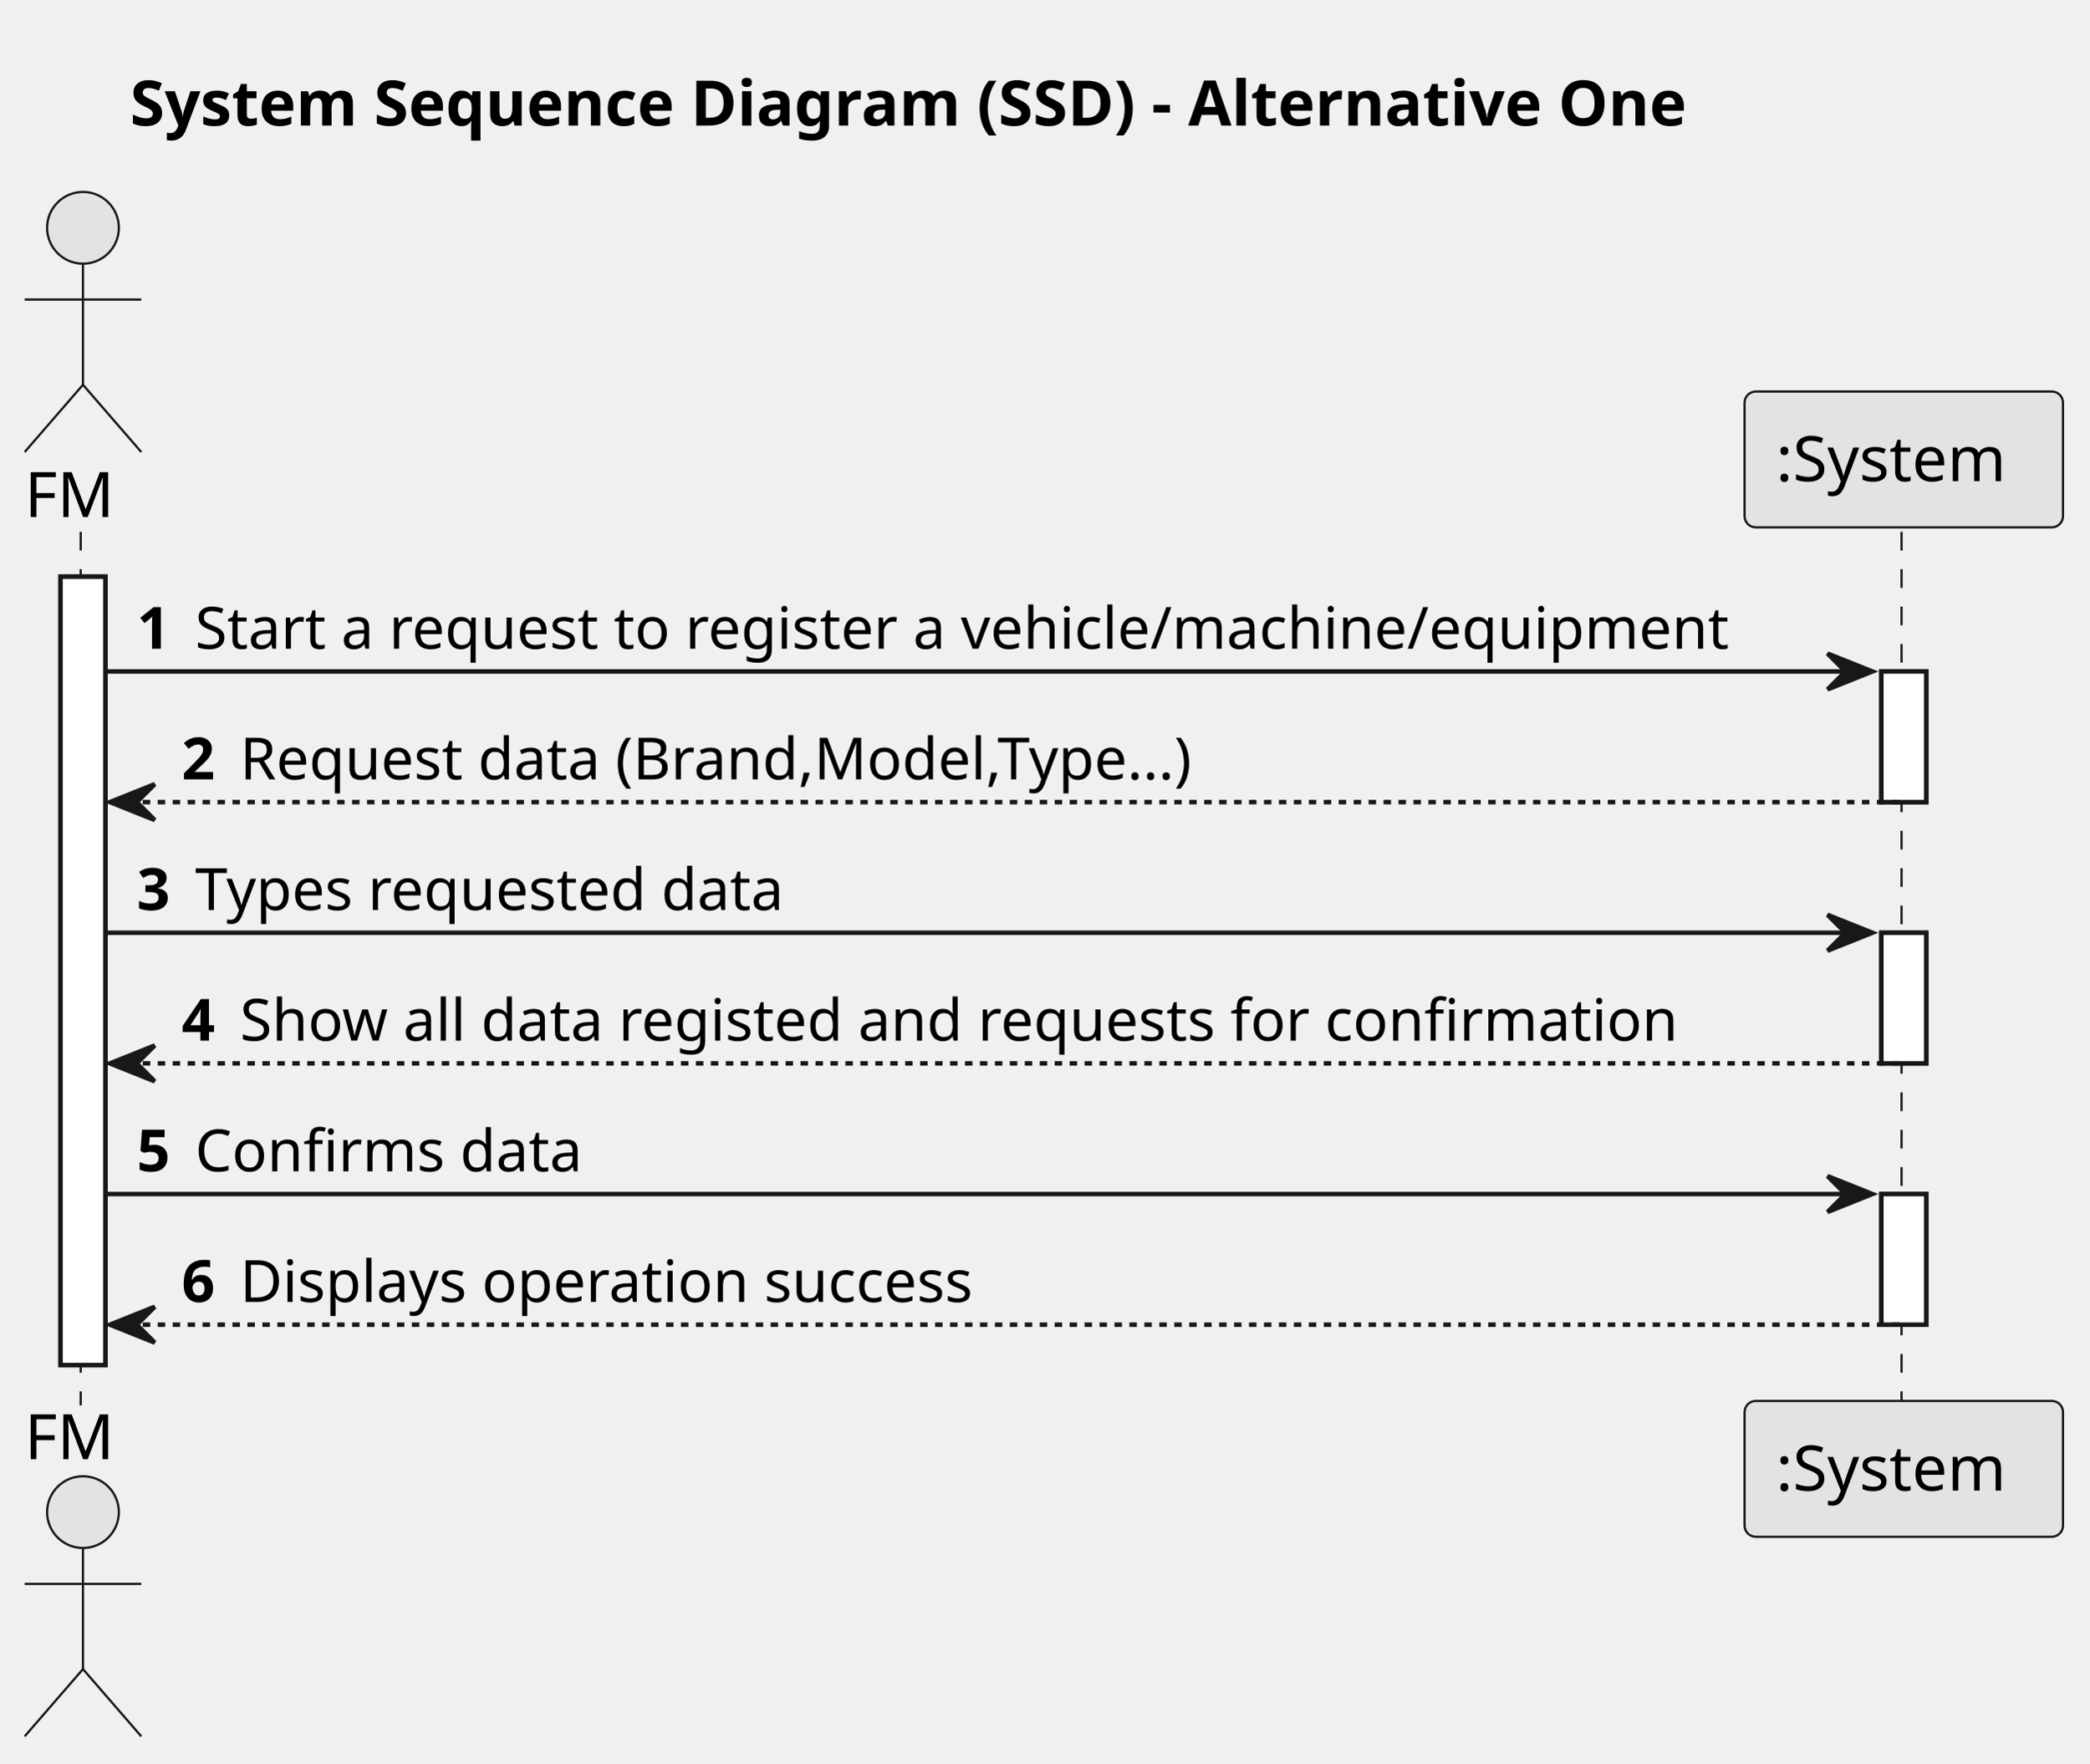
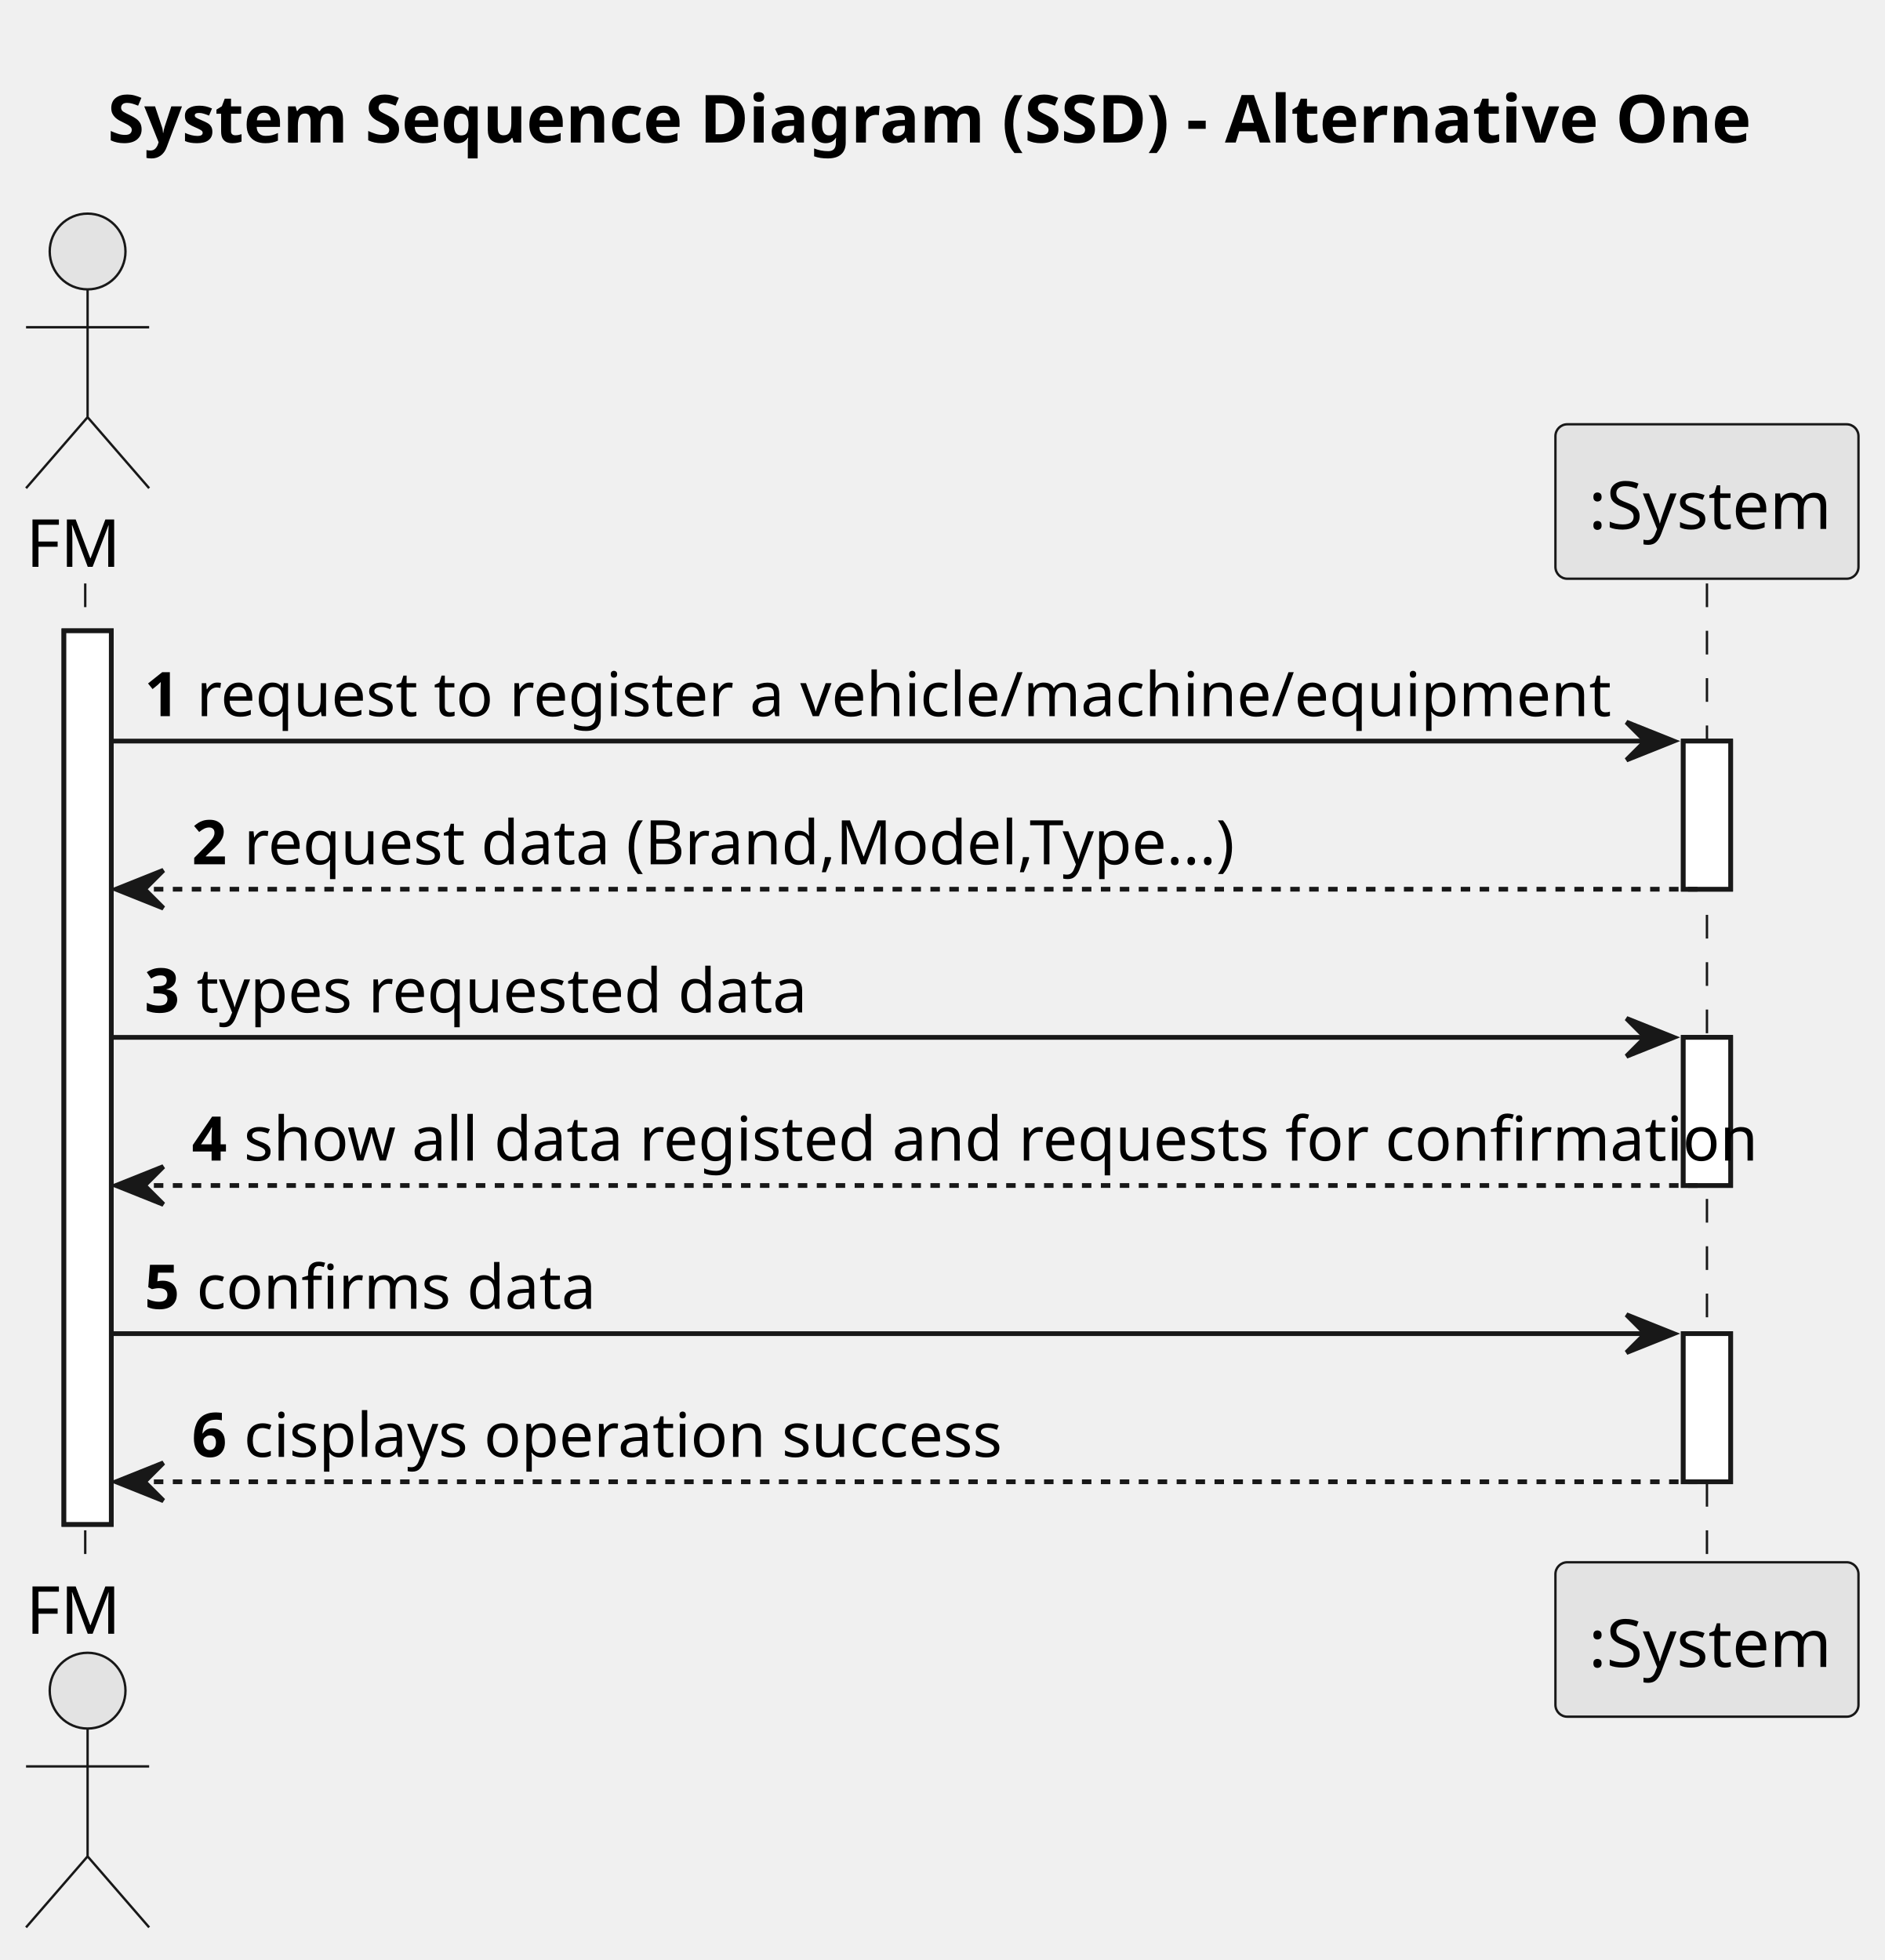
- <svg xmlns="http://www.w3.org/2000/svg" contentStyleType="text/css" height="472.8px" preserveAspectRatio="none" style="width:559px;height:472px;background:#FFFFFF;" version="1.1" viewBox="0 0 559 472" width="559.2px" zoomAndPan="magnify">
+ <svg xmlns="http://www.w3.org/2000/svg" contentStyleType="text/css" height="414px" preserveAspectRatio="none" style="width:398px;height:414px;background:#FFFFFF;" version="1.1" viewBox="0 0 398 414" width="398px" zoomAndPan="magnify">
  <defs />
  <g>
-     <text fill="#000000" font-family="sans-serif" font-size="16.8" font-weight="bold" lengthAdjust="spacing" textLength="487.2" x="34.8" y="33.594">System Sequence Diagram (SSD) - Alternative One</text>
-     <rect fill="#FFFFFF" height="210.956" style="stroke:#181818;stroke-width:1.2;" width="12" x="16.2" y="154.312" />
-     <rect fill="#FFFFFF" height="34.959" style="stroke:#181818;stroke-width:1.2;" width="12" x="503.4" y="179.672" />
-     <rect fill="#FFFFFF" height="34.959" style="stroke:#181818;stroke-width:1.2;" width="12" x="503.4" y="249.591" />
-     <rect fill="#FFFFFF" height="34.959" style="stroke:#181818;stroke-width:1.2;" width="12" x="503.4" y="319.509" />
-     <line style="stroke:#181818;stroke-width:0.6;stroke-dasharray:5.0,5.0;" x1="21.6" x2="21.6" y1="142.312" y2="376.069" />
-     <line style="stroke:#181818;stroke-width:0.6;stroke-dasharray:5.0,5.0;" x1="508.8" x2="508.8" y1="142.312" y2="376.069" />
-     <text fill="#000000" font-family="sans-serif" font-size="16.8" lengthAdjust="spacing" textLength="24" x="6.6" y="138.35">FM</text>
-     <ellipse cx="22.2" cy="60.956" fill="#E3E3E3" rx="9.6" ry="9.6" style="stroke:#181818;stroke-width:0.6;" />
-     <path d="M22.2,70.556 L22.2,102.956 M6.6,80.156 L37.8,80.156 M22.2,102.956 L6.6,120.956 M22.2,102.956 L37.8,120.956 " fill="none" style="stroke:#181818;stroke-width:0.6;" />
-     <text fill="#000000" font-family="sans-serif" font-size="16.8" lengthAdjust="spacing" textLength="24" x="6.6" y="390.463">FM</text>
-     <ellipse cx="22.2" cy="404.625" fill="#E3E3E3" rx="9.6" ry="9.6" style="stroke:#181818;stroke-width:0.6;" />
-     <path d="M22.2,414.225 L22.2,446.625 M6.6,423.825 L37.8,423.825 M22.2,446.625 L6.6,464.625 M22.2,446.625 L37.8,464.625 " fill="none" style="stroke:#181818;stroke-width:0.6;" />
-     <rect fill="#E3E3E3" height="36.356" rx="3" ry="3" style="stroke:#181818;stroke-width:0.6;" width="85.2" x="466.8" y="104.756" />
-     <text fill="#000000" font-family="sans-serif" font-size="16.8" lengthAdjust="spacing" textLength="68.4" x="475.2" y="128.75">:System</text>
-     <rect fill="#E3E3E3" height="36.356" rx="3" ry="3" style="stroke:#181818;stroke-width:0.6;" width="85.2" x="466.8" y="374.869" />
-     <text fill="#000000" font-family="sans-serif" font-size="16.8" lengthAdjust="spacing" textLength="68.4" x="475.2" y="398.863">:System</text>
-     <rect fill="#FFFFFF" height="210.956" style="stroke:#181818;stroke-width:1.2;" width="12" x="16.2" y="154.312" />
-     <rect fill="#FFFFFF" height="34.959" style="stroke:#181818;stroke-width:1.2;" width="12" x="503.4" y="179.672" />
-     <rect fill="#FFFFFF" height="34.959" style="stroke:#181818;stroke-width:1.2;" width="12" x="503.4" y="249.591" />
-     <rect fill="#FFFFFF" height="34.959" style="stroke:#181818;stroke-width:1.2;" width="12" x="503.4" y="319.509" />
-     <polygon fill="#181818" points="489,174.872,501,179.672,489,184.472,493.8,179.672" style="stroke:#181818;stroke-width:1.2;" />
-     <line style="stroke:#181818;stroke-width:1.2;" x1="28.2" x2="496.2" y1="179.672" y2="179.672" />
-     <text fill="#000000" font-family="sans-serif" font-size="15.6" font-weight="bold" lengthAdjust="spacing" textLength="10.8" x="36.6" y="173.593">1</text>
-     <text fill="#000000" font-family="sans-serif" font-size="15.6" lengthAdjust="spacing" textLength="436.8" x="52.2" y="173.593">Start a request to register a vehicle/machine/equipment</text>
-     <polygon fill="#181818" points="41.4,209.831,29.4,214.631,41.4,219.431,36.6,214.631" style="stroke:#181818;stroke-width:1.2;" />
-     <line style="stroke:#181818;stroke-width:1.2;stroke-dasharray:2.0,2.0;" x1="34.2" x2="508.2" y1="214.631" y2="214.631" />
-     <text fill="#000000" font-family="sans-serif" font-size="15.6" font-weight="bold" lengthAdjust="spacing" textLength="10.8" x="48.6" y="208.552">2</text>
-     <text fill="#000000" font-family="sans-serif" font-size="15.6" lengthAdjust="spacing" textLength="274.8" x="64.2" y="208.552">Request data (Brand,Model,Type...)</text>
-     <polygon fill="#181818" points="489,244.791,501,249.591,489,254.391,493.8,249.591" style="stroke:#181818;stroke-width:1.2;" />
-     <line style="stroke:#181818;stroke-width:1.2;" x1="28.2" x2="496.2" y1="249.591" y2="249.591" />
-     <text fill="#000000" font-family="sans-serif" font-size="15.6" font-weight="bold" lengthAdjust="spacing" textLength="10.8" x="36.6" y="243.512">3</text>
-     <text fill="#000000" font-family="sans-serif" font-size="15.6" lengthAdjust="spacing" textLength="169.2" x="52.2" y="243.512">Types requested data</text>
-     <polygon fill="#181818" points="41.4,279.75,29.4,284.55,41.4,289.35,36.6,284.55" style="stroke:#181818;stroke-width:1.2;" />
-     <line style="stroke:#181818;stroke-width:1.2;stroke-dasharray:2.0,2.0;" x1="34.2" x2="508.2" y1="284.55" y2="284.55" />
-     <text fill="#000000" font-family="sans-serif" font-size="15.6" font-weight="bold" lengthAdjust="spacing" textLength="10.8" x="48.6" y="278.471">4</text>
-     <text fill="#000000" font-family="sans-serif" font-size="15.6" lengthAdjust="spacing" textLength="410.4" x="64.2" y="278.471">Show all data registed and requests for confirmation</text>
-     <polygon fill="#181818" points="489,314.709,501,319.509,489,324.309,493.8,319.509" style="stroke:#181818;stroke-width:1.2;" />
-     <line style="stroke:#181818;stroke-width:1.2;" x1="28.2" x2="496.2" y1="319.509" y2="319.509" />
-     <text fill="#000000" font-family="sans-serif" font-size="15.6" font-weight="bold" lengthAdjust="spacing" textLength="10.8" x="36.6" y="313.43">5</text>
-     <text fill="#000000" font-family="sans-serif" font-size="15.6" lengthAdjust="spacing" textLength="110.4" x="52.2" y="313.43">Confirms data</text>
-     <polygon fill="#181818" points="41.4,349.669,29.4,354.469,41.4,359.269,36.6,354.469" style="stroke:#181818;stroke-width:1.2;" />
-     <line style="stroke:#181818;stroke-width:1.2;stroke-dasharray:2.0,2.0;" x1="34.2" x2="508.2" y1="354.469" y2="354.469" />
-     <text fill="#000000" font-family="sans-serif" font-size="15.6" font-weight="bold" lengthAdjust="spacing" textLength="10.8" x="48.6" y="348.39">6</text>
-     <text fill="#000000" font-family="sans-serif" font-size="15.6" lengthAdjust="spacing" textLength="212.4" x="64.2" y="348.39">Displays operation success</text>
+     <text fill="#000000" font-family="sans-serif" font-size="14" font-weight="bold" lengthAdjust="spacing" textLength="351" x="22.75" y="30.107">System Sequence Diagram (SSD) - Alternative One</text>
+     <rect fill="#FFFFFF" height="188.746" style="stroke:#181818;stroke-width:1.0;" width="10" x="13.5" y="133.242" />
+     <rect fill="#FFFFFF" height="31.291" style="stroke:#181818;stroke-width:1.0;" width="10" x="355.5" y="156.533" />
+     <rect fill="#FFFFFF" height="31.291" style="stroke:#181818;stroke-width:1.0;" width="10" x="355.5" y="219.115" />
+     <rect fill="#FFFFFF" height="31.291" style="stroke:#181818;stroke-width:1.0;" width="10" x="355.5" y="281.697" />
+     <line style="stroke:#181818;stroke-width:0.5;stroke-dasharray:5.0,5.0;" x1="18" x2="18" y1="123.242" y2="330.988" />
+     <line style="stroke:#181818;stroke-width:0.5;stroke-dasharray:5.0,5.0;" x1="360.5" x2="360.5" y1="123.242" y2="330.988" />
+     <text fill="#000000" font-family="sans-serif" font-size="14" lengthAdjust="spacing" textLength="20" x="5.5" y="119.728">FM</text>
+     <ellipse cx="18.5" cy="53.121" fill="#E3E3E3" rx="8" ry="8" style="stroke:#181818;stroke-width:0.5;" />
+     <path d="M18.5,61.121 L18.5,88.121 M5.5,69.121 L31.5,69.121 M18.5,88.121 L5.5,103.121 M18.5,88.121 L31.5,103.121 " fill="none" style="stroke:#181818;stroke-width:0.5;" />
+     <text fill="#000000" font-family="sans-serif" font-size="14" lengthAdjust="spacing" textLength="20" x="5.5" y="345.096">FM</text>
+     <ellipse cx="18.5" cy="357.109" fill="#E3E3E3" rx="8" ry="8" style="stroke:#181818;stroke-width:0.5;" />
+     <path d="M18.5,365.109 L18.5,392.109 M5.5,373.109 L31.5,373.109 M18.5,392.109 L5.5,407.109 M18.5,392.109 L31.5,407.109 " fill="none" style="stroke:#181818;stroke-width:0.5;" />
+     <rect fill="#E3E3E3" height="32.621" rx="2.5" ry="2.5" style="stroke:#181818;stroke-width:0.5;" width="64" x="328.5" y="89.621" />
+     <text fill="#000000" font-family="sans-serif" font-size="14" lengthAdjust="spacing" textLength="50" x="335.5" y="111.728">:System</text>
+     <rect fill="#E3E3E3" height="32.621" rx="2.5" ry="2.5" style="stroke:#181818;stroke-width:0.5;" width="64" x="328.5" y="329.988" />
+     <text fill="#000000" font-family="sans-serif" font-size="14" lengthAdjust="spacing" textLength="50" x="335.5" y="352.096">:System</text>
+     <rect fill="#FFFFFF" height="188.746" style="stroke:#181818;stroke-width:1.0;" width="10" x="13.5" y="133.242" />
+     <rect fill="#FFFFFF" height="31.291" style="stroke:#181818;stroke-width:1.0;" width="10" x="355.5" y="156.533" />
+     <rect fill="#FFFFFF" height="31.291" style="stroke:#181818;stroke-width:1.0;" width="10" x="355.5" y="219.115" />
+     <rect fill="#FFFFFF" height="31.291" style="stroke:#181818;stroke-width:1.0;" width="10" x="355.5" y="281.697" />
+     <polygon fill="#181818" points="343.5,152.533,353.5,156.533,343.5,160.533,347.5,156.533" style="stroke:#181818;stroke-width:1.0;" />
+     <line style="stroke:#181818;stroke-width:1.0;" x1="23.5" x2="349.5" y1="156.533" y2="156.533" />
+     <text fill="#000000" font-family="sans-serif" font-size="13" font-weight="bold" lengthAdjust="spacing" textLength="7" x="30.5" y="151.27">1</text>
+     <text fill="#000000" font-family="sans-serif" font-size="13" lengthAdjust="spacing" textLength="276" x="41.5" y="151.27">request to register a vehicle/machine/equipment</text>
+     <polygon fill="#181818" points="34.5,183.824,24.5,187.824,34.5,191.824,30.5,187.824" style="stroke:#181818;stroke-width:1.0;" />
+     <line style="stroke:#181818;stroke-width:1.0;stroke-dasharray:2.0,2.0;" x1="28.5" x2="359.5" y1="187.824" y2="187.824" />
+     <text fill="#000000" font-family="sans-serif" font-size="13" font-weight="bold" lengthAdjust="spacing" textLength="7" x="40.5" y="182.561">2</text>
+     <text fill="#000000" font-family="sans-serif" font-size="13" lengthAdjust="spacing" textLength="201" x="51.5" y="182.561">request data (Brand,Model,Type...)</text>
+     <polygon fill="#181818" points="343.5,215.115,353.5,219.115,343.5,223.115,347.5,219.115" style="stroke:#181818;stroke-width:1.0;" />
+     <line style="stroke:#181818;stroke-width:1.0;" x1="23.5" x2="349.5" y1="219.115" y2="219.115" />
+     <text fill="#000000" font-family="sans-serif" font-size="13" font-weight="bold" lengthAdjust="spacing" textLength="7" x="30.5" y="213.852">3</text>
+     <text fill="#000000" font-family="sans-serif" font-size="13" lengthAdjust="spacing" textLength="122" x="41.5" y="213.852">types requested data</text>
+     <polygon fill="#181818" points="34.5,246.406,24.5,250.406,34.5,254.406,30.5,250.406" style="stroke:#181818;stroke-width:1.0;" />
+     <line style="stroke:#181818;stroke-width:1.0;stroke-dasharray:2.0,2.0;" x1="28.5" x2="359.5" y1="250.406" y2="250.406" />
+     <text fill="#000000" font-family="sans-serif" font-size="13" font-weight="bold" lengthAdjust="spacing" textLength="7" x="40.5" y="245.144">4</text>
+     <text fill="#000000" font-family="sans-serif" font-size="13" lengthAdjust="spacing" textLength="297" x="51.5" y="245.144">show all data registed and requests for confirmation</text>
+     <polygon fill="#181818" points="343.5,277.697,353.5,281.697,343.5,285.697,347.5,281.697" style="stroke:#181818;stroke-width:1.0;" />
+     <line style="stroke:#181818;stroke-width:1.0;" x1="23.5" x2="349.5" y1="281.697" y2="281.697" />
+     <text fill="#000000" font-family="sans-serif" font-size="13" font-weight="bold" lengthAdjust="spacing" textLength="7" x="30.5" y="276.435">5</text>
+     <text fill="#000000" font-family="sans-serif" font-size="13" lengthAdjust="spacing" textLength="78" x="41.5" y="276.435">confirms data</text>
+     <polygon fill="#181818" points="34.5,308.988,24.5,312.988,34.5,316.988,30.5,312.988" style="stroke:#181818;stroke-width:1.0;" />
+     <line style="stroke:#181818;stroke-width:1.0;stroke-dasharray:2.0,2.0;" x1="28.5" x2="359.5" y1="312.988" y2="312.988" />
+     <text fill="#000000" font-family="sans-serif" font-size="13" font-weight="bold" lengthAdjust="spacing" textLength="7" x="40.5" y="307.726">6</text>
+     <text fill="#000000" font-family="sans-serif" font-size="13" lengthAdjust="spacing" textLength="158" x="51.5" y="307.726">cisplays operation success</text>
  </g>
</svg>
